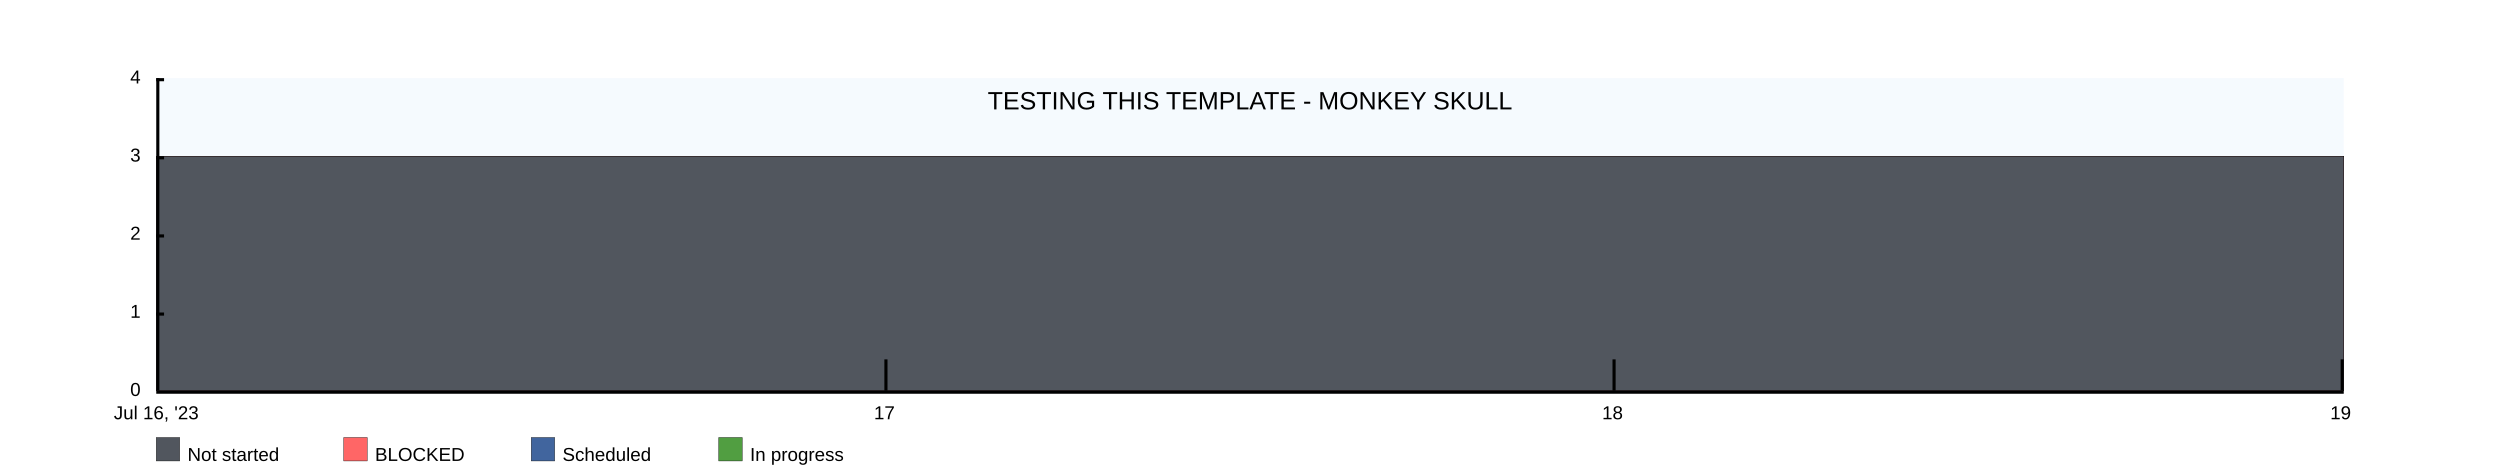
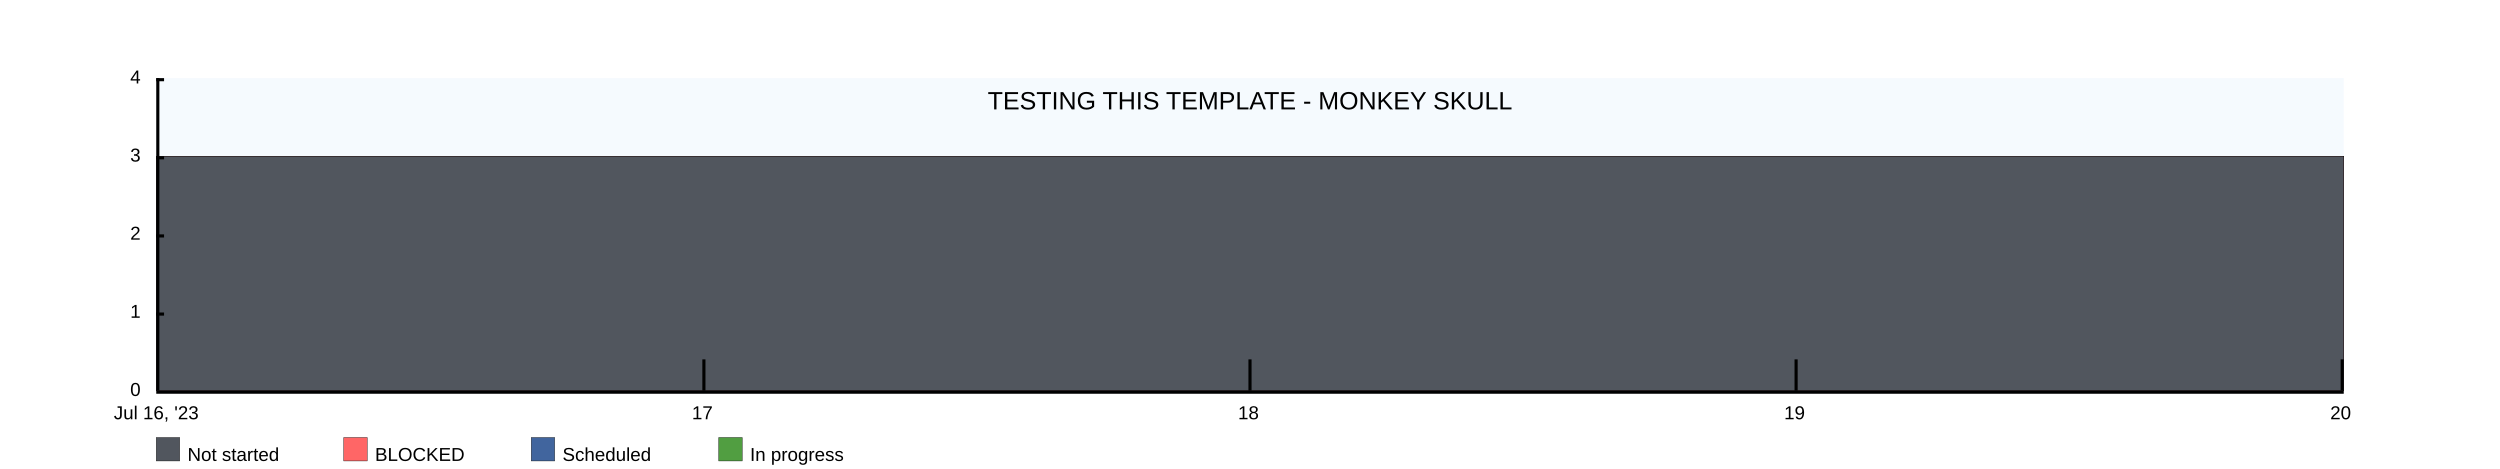
<svg xmlns="http://www.w3.org/2000/svg" width="1600" height="300">
  <rect x="100" y="50" width="1400" height="200" fill="rgba(221, 239, 250, .3)" />
  <clipPath id="theGraph">
    <rect x="100" y="50" width="1400" height="200" fill="black" />
  </clipPath>
  <rect x="100" y="280" width="15" height="15" fill="#51565E" stroke="black" stroke-width="0.25" />
  <text x="120" y="295" font-family="Arial" font-size="12" fill="black">Not started</text>
  <rect x="220" y="280" width="15" height="15" fill="#FF6666" stroke="black" stroke-width="0.25" />
  <text x="240" y="295" font-family="Arial" font-size="12" fill="black">BLOCKED</text>
  <rect x="340" y="280" width="15" height="15" fill="#41659E" stroke="black" stroke-width="0.25" />
  <text x="360" y="295" font-family="Arial" font-size="12" fill="black">Scheduled</text>
  <rect x="460" y="280" width="15" height="15" fill="#519E41" stroke="black" stroke-width="0.25" />
  <text x="480" y="295" font-family="Arial" font-size="12" fill="black">In progress</text>
-   <path d="M 100 100 M 100 100 C 100 100 566.667 100 566.667 100 C 566.667 100 1033.333 100 1033.333 100 C 1033.333 100 1500 100 1500 100 C 1500 100 1500 250 1500 250 C 1500 250 100 250 100 250 Z" fill="#519E41" stroke="black" stroke-width="0.25" />
-   <path d="M 100 100 M 100 100 C 100 100 566.667 100 566.667 100 C 566.667 100 1033.333 100 1033.333 100 C 1033.333 100 1500 100 1500 100 C 1500 100 1500 250 1500 250 C 1500 250 100 250 100 250 Z" fill="#41659E" stroke="black" stroke-width="0.25" />
-   <path d="M 100 100 M 100 100 C 100 100 566.667 100 566.667 100 C 566.667 100 1033.333 100 1033.333 100 C 1033.333 100 1500 100 1500 100 C 1500 100 1500 250 1500 250 C 1500 250 100 250 100 250 Z" fill="#FF6666" stroke="black" stroke-width="0.25" />
-   <path d="M 100 100 M 100 100 C 100 100 566.667 100 566.667 100 C 566.667 100 1033.333 100 1033.333 100 C 1033.333 100 1500 100 1500 100 C 1500 100 1500 250 1500 250 C 1500 250 100 250 100 250 Z" fill="#51565E" stroke="black" stroke-width="0.25" />
+   <path d="M 100 100 M 100 100 C 100 100 450 100 450 100 C 450 100 800 100 800 100 C 800 100 1150 100 1150 100 C 1150 100 1500 100 1500 100 C 1500 100 1500 250 1500 250 C 1500 250 100 250 100 250 Z" fill="#519E41" stroke="black" stroke-width="0.25" />
+   <path d="M 100 100 M 100 100 C 100 100 450 100 450 100 C 450 100 800 100 800 100 C 800 100 1150 100 1150 100 C 1150 100 1500 100 1500 100 C 1500 100 1500 250 1500 250 C 1500 250 100 250 100 250 Z" fill="#41659E" stroke="black" stroke-width="0.25" />
+   <path d="M 100 100 M 100 100 C 100 100 450 100 450 100 C 450 100 800 100 800 100 C 800 100 1150 100 1150 100 C 1150 100 1500 100 1500 100 C 1500 100 1500 250 1500 250 C 1500 250 100 250 100 250 Z" fill="#FF6666" stroke="black" stroke-width="0.25" />
+   <path d="M 100 100 M 100 100 C 100 100 450 100 450 100 C 450 100 800 100 800 100 C 800 100 1150 100 1150 100 C 1150 100 1500 100 1500 100 C 1500 100 1500 250 1500 250 C 1500 250 100 250 100 250 Z" fill="#51565E" stroke="black" stroke-width="0.25" />
  <text x="800" y="70" font-family="Arial" font-size="16" fill="black" text-anchor="middle" alignment-baseline="middle">TESTING THIS TEMPLATE - MONKEY SKULL</text>
  <rect x="100" y="250" width="1400" height="2" fill="black" />
  <rect x="100" y="50" width="5" height="2" fill="black" />
  <rect x="100" y="100" width="5" height="2" fill="black" />
  <rect x="100" y="150" width="5" height="2" fill="black" />
  <rect x="100" y="200" width="5" height="2" fill="black" />
  <text x="90" y="50" font-family="Arial" font-size="12" fill="black" text-anchor="end" dominant-baseline="middle">4</text>
  <text x="90" y="100" font-family="Arial" font-size="12" fill="black" text-anchor="end" dominant-baseline="middle">3</text>
  <text x="90" y="150" font-family="Arial" font-size="12" fill="black" text-anchor="end" dominant-baseline="middle">2</text>
  <text x="90" y="200" font-family="Arial" font-size="12" fill="black" text-anchor="end" dominant-baseline="middle">1</text>
  <text x="90" y="250" font-family="Arial" font-size="12" fill="black" text-anchor="end" dominant-baseline="middle">0</text>
  <text x="100" y="260" font-family="Arial" fill="black" text-anchor="middle" dominant-baseline="hanging">Jul 16, '23</text>
-   <text x="566" y="260" font-family="Arial" fill="black" text-anchor="middle" dominant-baseline="hanging">17</text>
-   <text x="1032" y="260" font-family="Arial" fill="black" text-anchor="middle" dominant-baseline="hanging">18</text>
-   <text x="1498" y="260" font-family="Arial" fill="black" text-anchor="middle" dominant-baseline="hanging">19</text>
+   <text x="449.5" y="260" font-family="Arial" fill="black" text-anchor="middle" dominant-baseline="hanging">17</text>
+   <text x="799" y="260" font-family="Arial" fill="black" text-anchor="middle" dominant-baseline="hanging">18</text>
+   <text x="1148.5" y="260" font-family="Arial" fill="black" text-anchor="middle" dominant-baseline="hanging">19</text>
+   <text x="1498" y="260" font-family="Arial" fill="black" text-anchor="middle" dominant-baseline="hanging">20</text>
  <rect x="100" y="50" width="2" height="200" fill="black" />
-   <rect x="566" y="230" width="2" height="20" fill="black" />
-   <rect x="1032" y="230" width="2" height="20" fill="black" />
+   <rect x="449.5" y="230" width="2" height="20" fill="black" />
+   <rect x="799" y="230" width="2" height="20" fill="black" />
+   <rect x="1148.5" y="230" width="2" height="20" fill="black" />
  <rect x="1498" y="230" width="2" height="20" fill="black" />
</svg>
